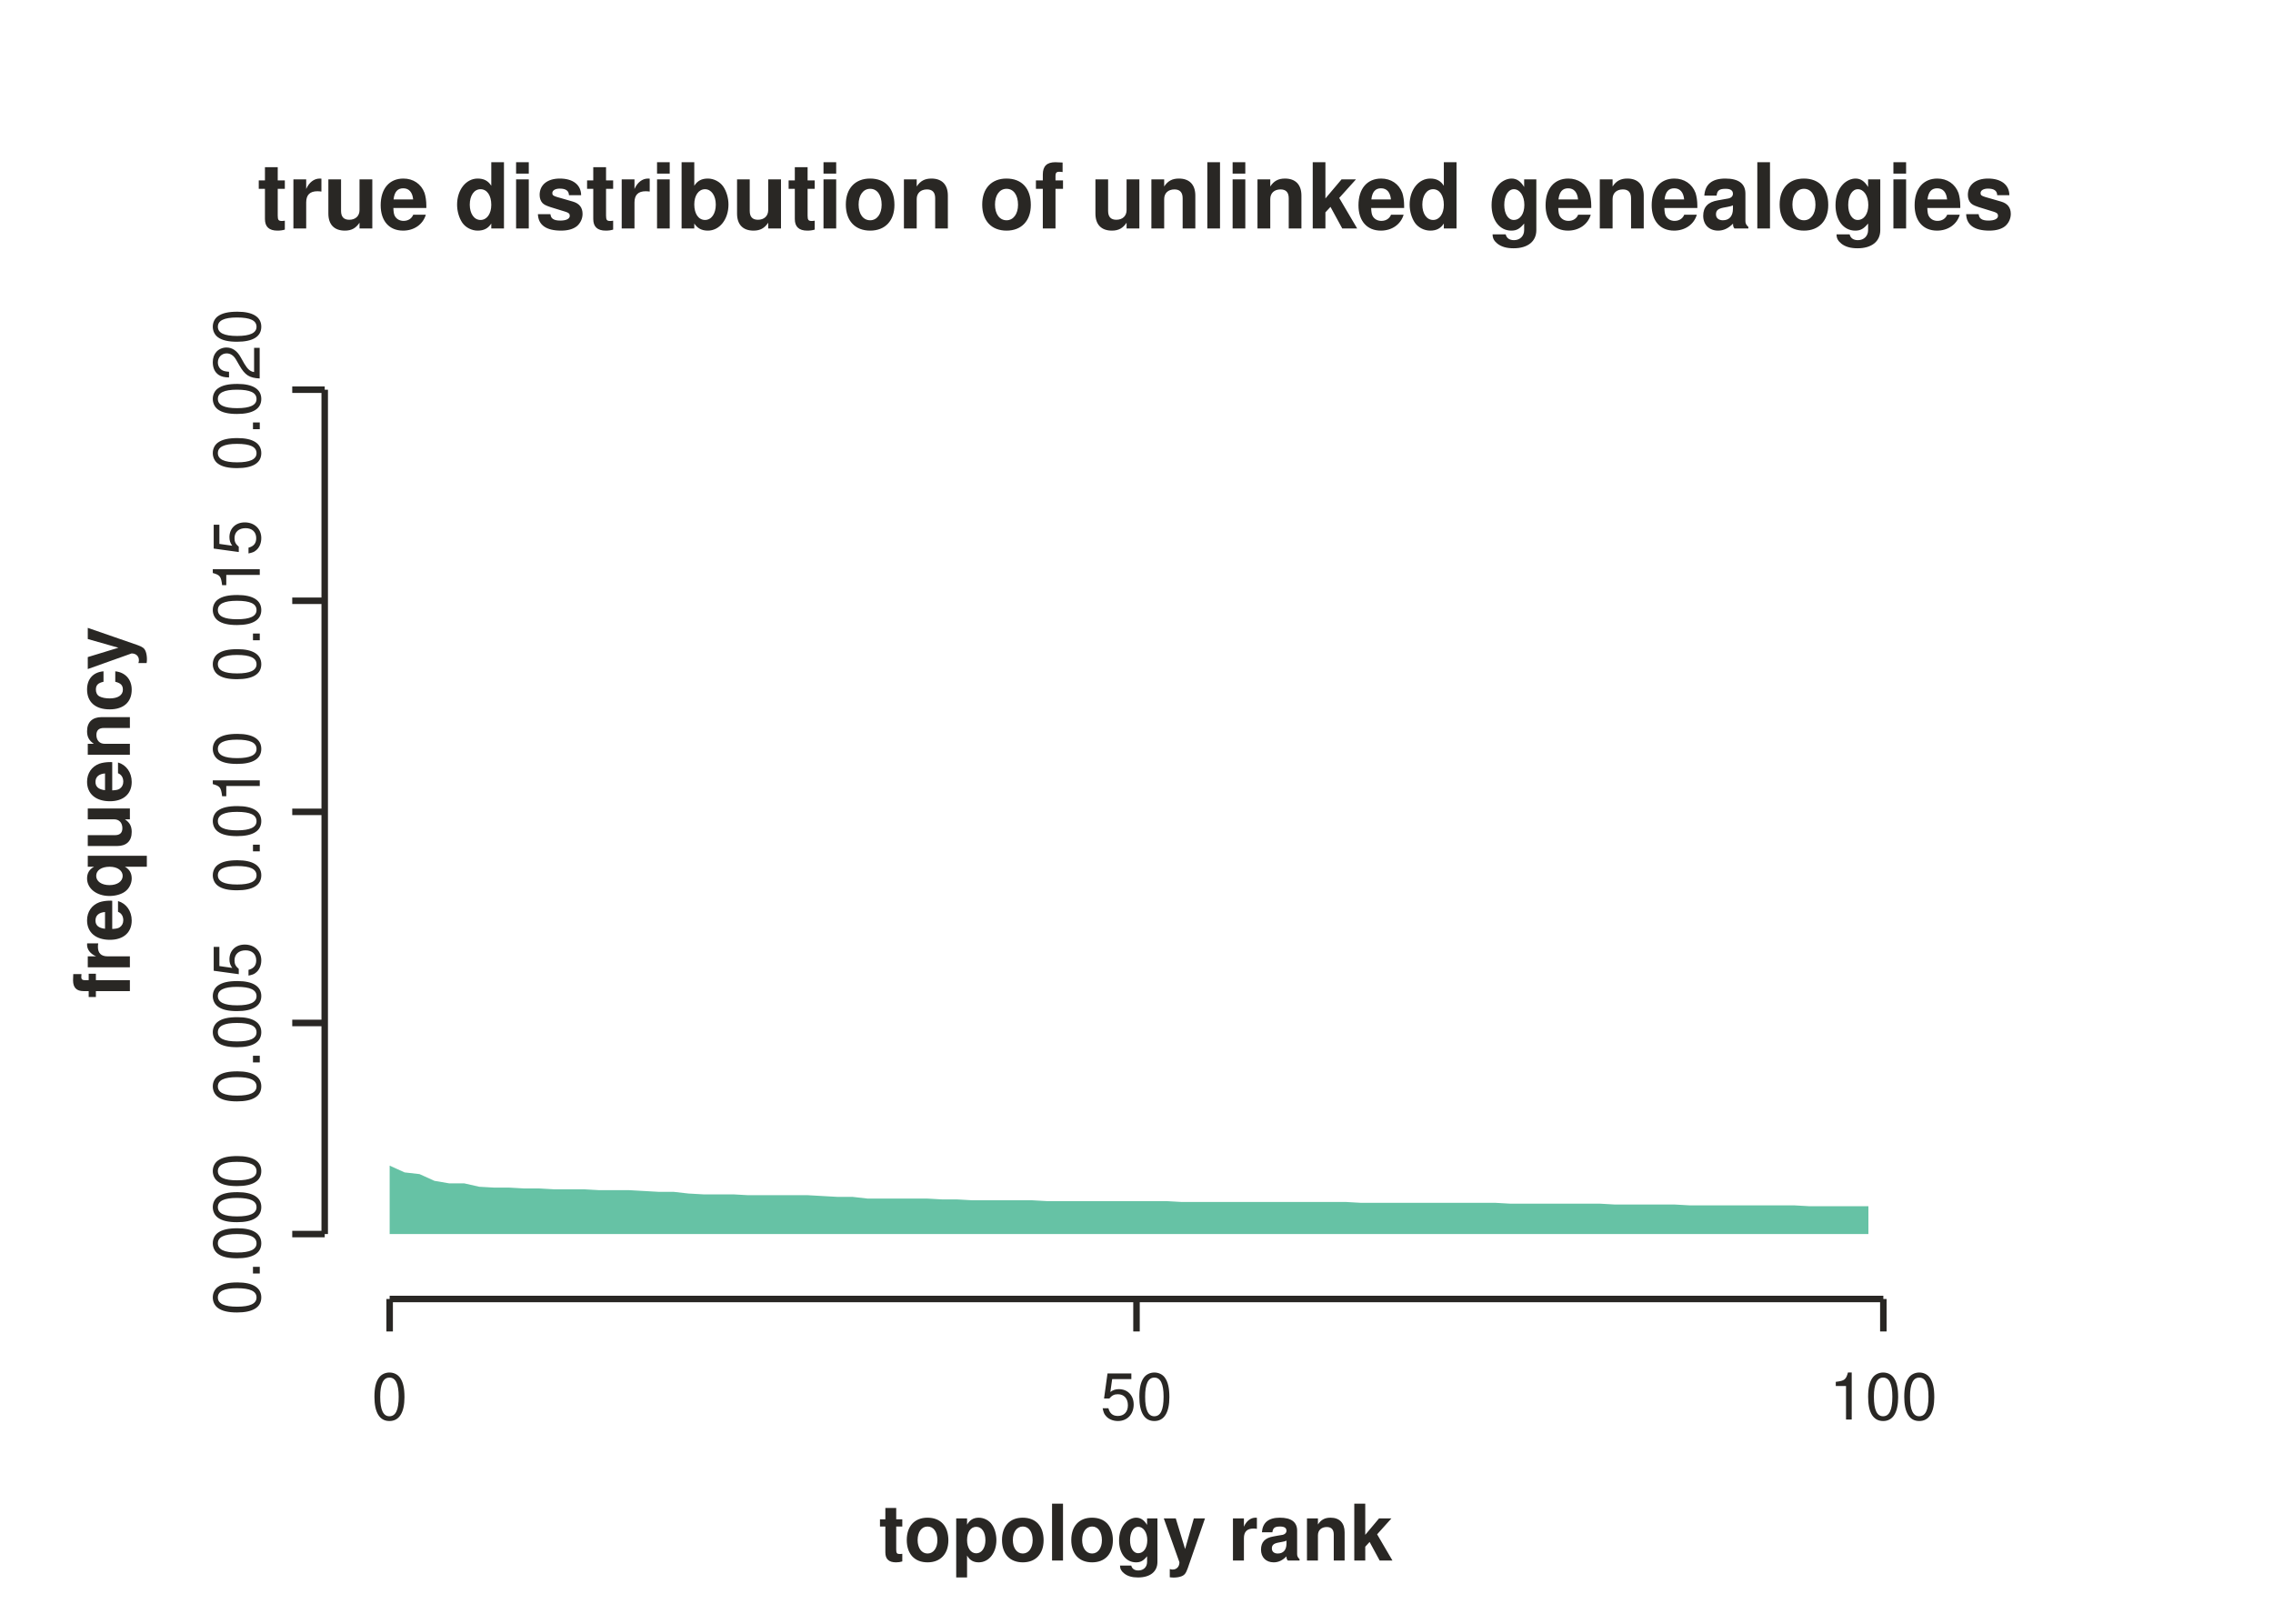
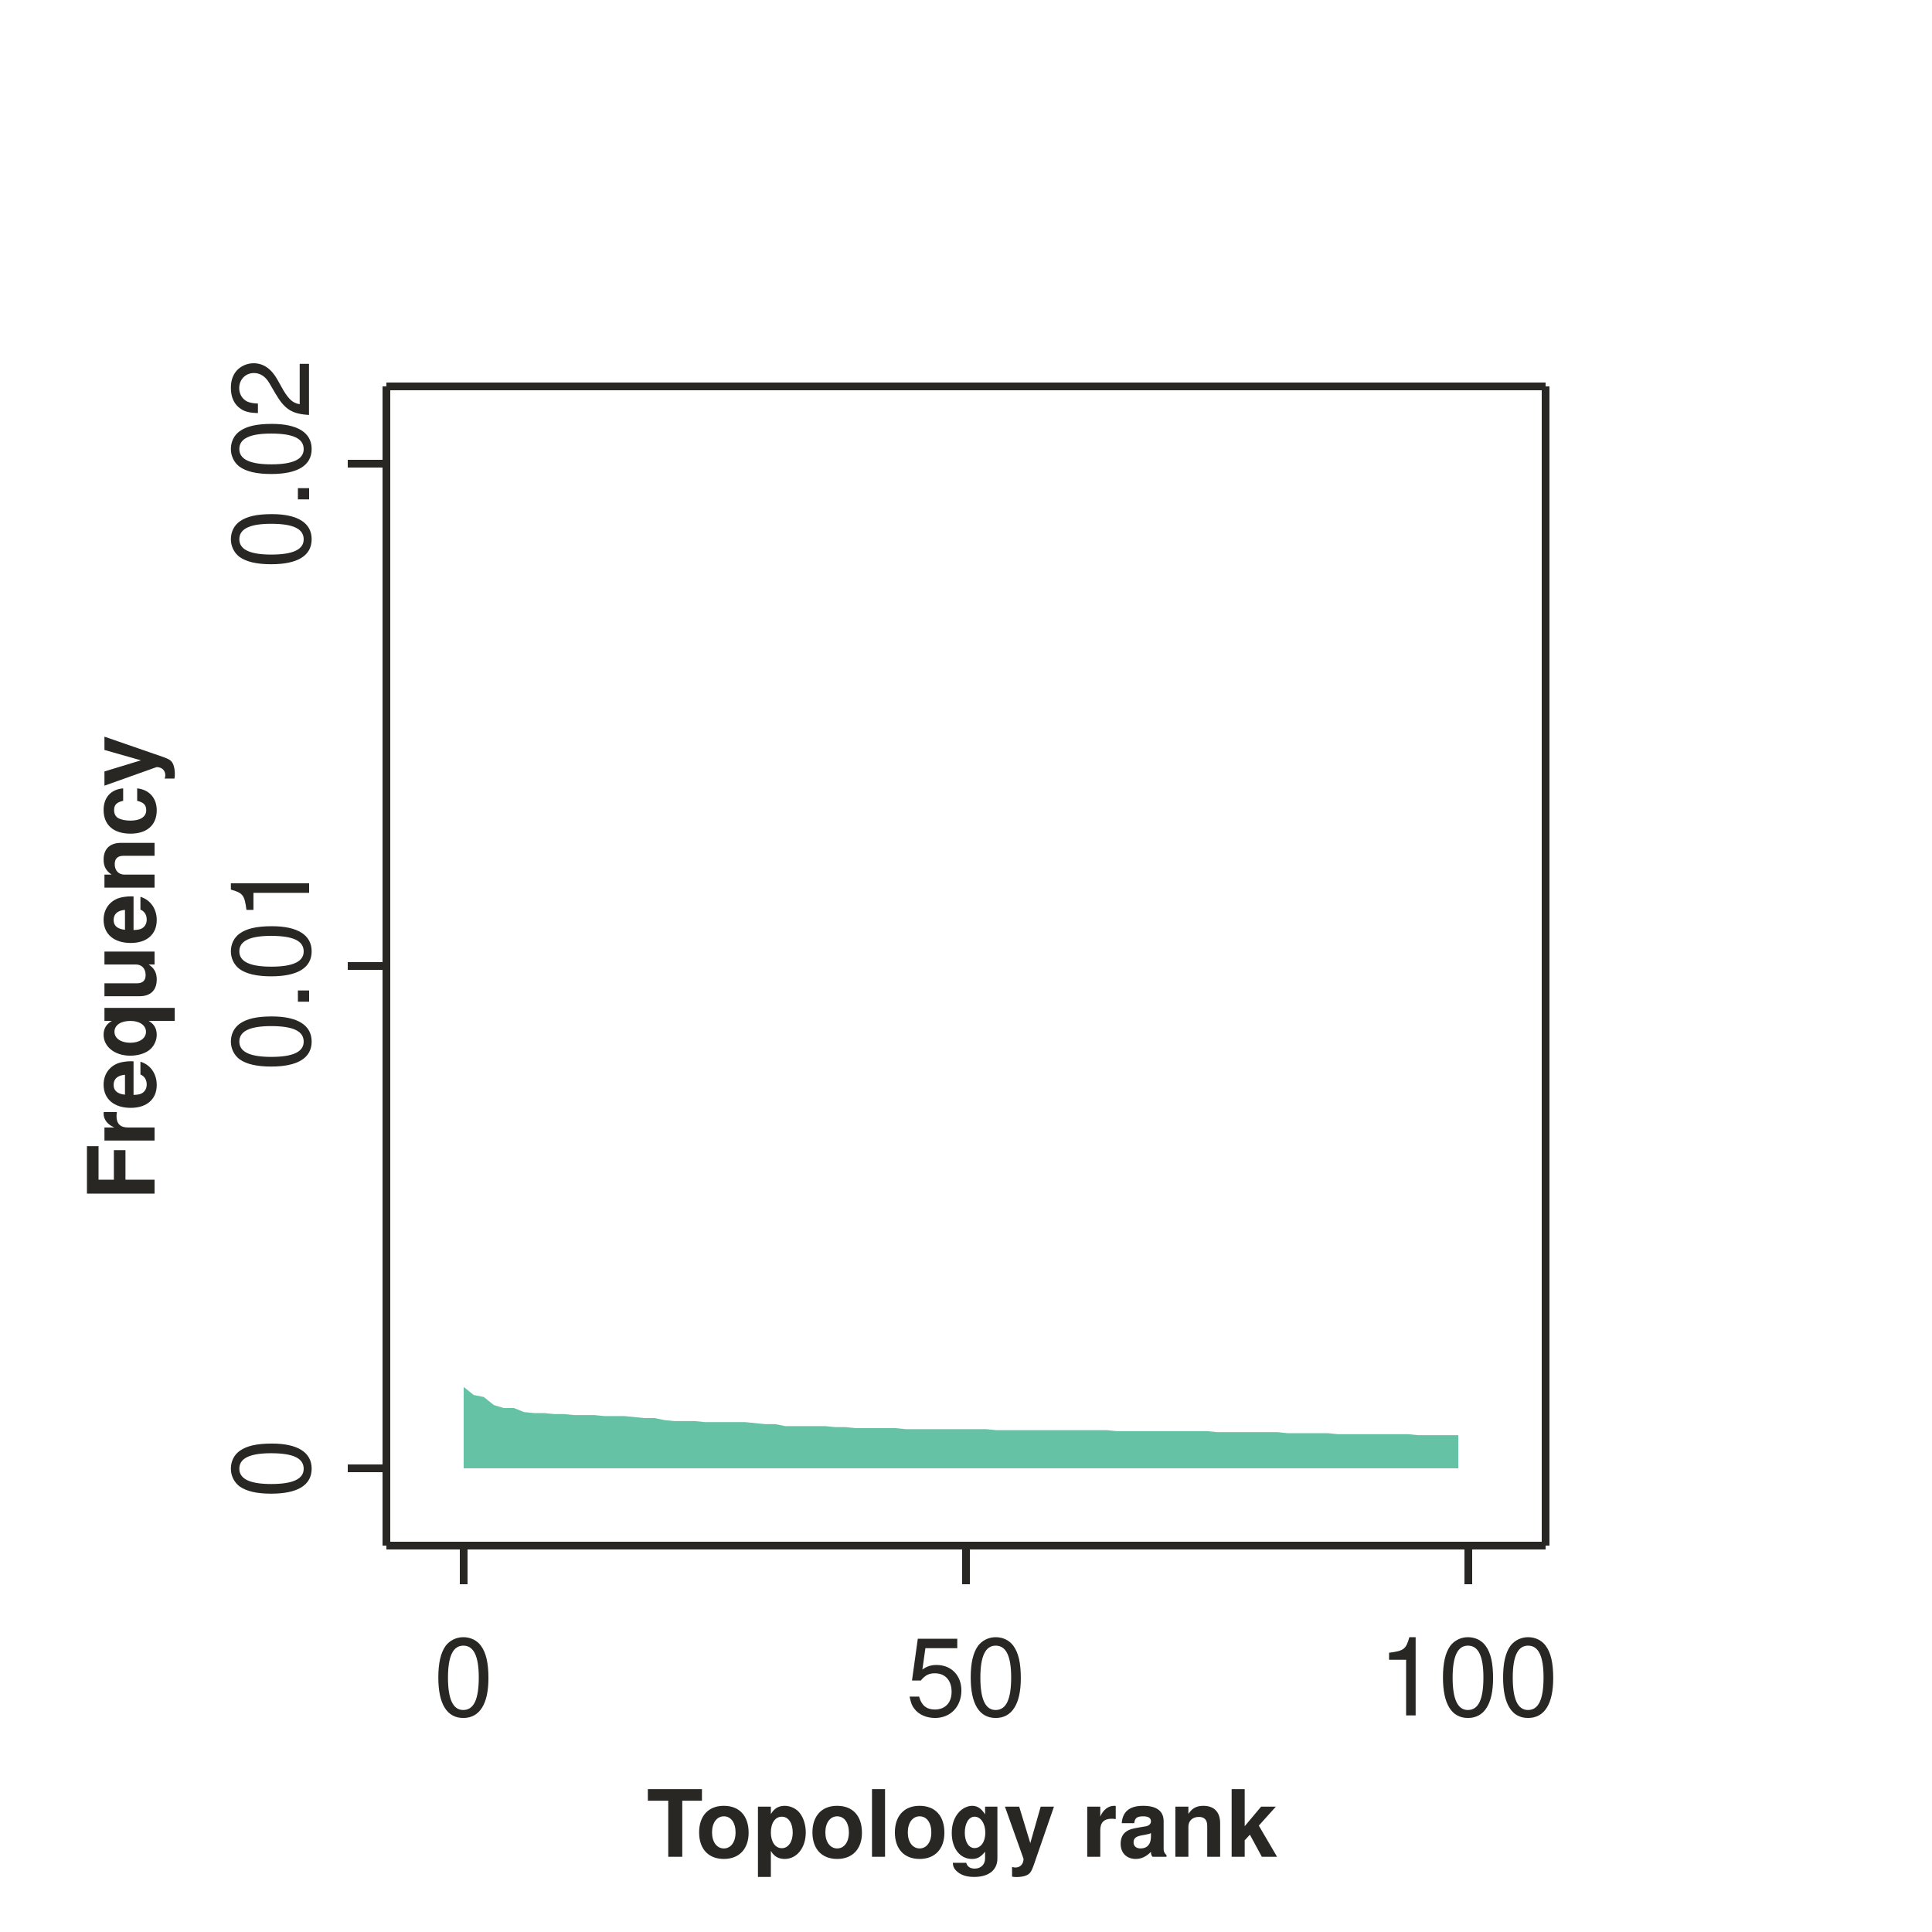
- <svg xmlns="http://www.w3.org/2000/svg" class="toyplot-canvas-Canvas" width="350.0px" height="250.0px" viewBox="0 0 350.0 250.0" preserveAspectRatio="xMidYMid meet" style="background-color:transparent;border-color:#292724;border-style:none;border-width:1.0;fill:rgb(16.1%,15.3%,14.1%);fill-opacity:1.0;font-family:Helvetica;font-size:12px;opacity:1.0;stroke:rgb(16.1%,15.3%,14.1%);stroke-opacity:1.0;stroke-width:1.0" id="t1cf12a94e38c43098fb66dc9f5d18a3b">
-   <g class="toyplot-coordinates-Cartesian" id="tf9ae51690be744caa9233a54173875c5">
-     <clipPath id="tfef3fe99cc9145b58c1dae82d8de1e3a">
-       <rect x="50.0" y="50.0" width="250.0" height="150.0" />
+ <svg xmlns="http://www.w3.org/2000/svg" class="toyplot-canvas-Canvas" width="250.0px" height="250.0px" viewBox="0 0 250.0 250.0" preserveAspectRatio="xMidYMid meet" style="background-color:transparent;border-color:#292724;border-style:none;border-width:1.0;fill:rgb(16.1%,15.3%,14.1%);fill-opacity:1.0;font-family:Helvetica;font-size:12px;opacity:1.0;stroke:rgb(16.1%,15.3%,14.1%);stroke-opacity:1.0;stroke-width:1.0" id="t3aaec47ac4a84e39a6600111e22c1d86">
+   <g class="toyplot-coordinates-Cartesian" id="t393ac5ad0db24a86b8313979fc046fc3">
+     <clipPath id="t16c1c385db5345c4aa0e012e3ca5868f">
+       <rect x="50.0" y="50.0" width="150.0" height="150.0" />
    </clipPath>
-     <g clip-path="url(#tfef3fe99cc9145b58c1dae82d8de1e3a)">
-       <g class="toyplot-mark-FillBoundaries" style="stroke:none" id="tdc7f45869dda4b86b92bb10b06f328ff">
-         <polygon points="60.0,190.0 62.3,190.0 64.6,190.0 66.9,190.0 69.2,190.0 71.5,190.0 73.8,190.0 76.1,190.0 78.4,190.0 80.7,190.0 83.0,190.0 85.3,190.0 87.6,190.0 89.9,190.0 92.2,190.0 94.5,190.0 96.8,190.0 99.1,190.0 101.4,190.0 103.7,190.0 106.0,190.0 108.3,190.0 110.6,190.0 112.9,190.0 115.2,190.0 117.5,190.0 119.8,190.0 122.1,190.0 124.4,190.0 126.7,190.0 129.0,190.0 131.3,190.0 133.6,190.0 135.9,190.0 138.2,190.0 140.5,190.0 142.8,190.0 145.1,190.0 147.4,190.0 149.7,190.0 152.0,190.0 154.3,190.0 156.6,190.0 158.9,190.0 161.2,190.0 163.5,190.0 165.8,190.0 168.1,190.0 170.4,190.0 172.7,190.0 175.0,190.0 177.3,190.0 179.6,190.0 181.9,190.0 184.2,190.0 186.5,190.0 188.8,190.0 191.1,190.0 193.4,190.0 195.7,190.0 198.0,190.0 200.3,190.0 202.6,190.0 204.9,190.0 207.2,190.0 209.5,190.0 211.8,190.0 214.1,190.0 216.4,190.0 218.7,190.0 221.0,190.0 223.3,190.0 225.6,190.0 227.9,190.0 230.2,190.0 232.5,190.0 234.8,190.0 237.1,190.0 239.4,190.0 241.7,190.0 244.0,190.0 246.3,190.0 248.6,190.0 250.9,190.0 253.2,190.0 255.5,190.0 257.8,190.0 260.1,190.0 262.4,190.0 264.7,190.0 267.0,190.0 269.3,190.0 271.6,190.0 273.9,190.0 276.2,190.0 278.5,190.0 280.8,190.0 283.1,190.0 285.4,190.0 287.7,190.0 287.7,185.71 285.4,185.71 283.1,185.71 280.8,185.71 278.5,185.71 276.2,185.58 273.9,185.58 271.6,185.58 269.3,185.58 267.0,185.58 264.7,185.58 262.4,185.58 260.1,185.58 257.8,185.45 255.5,185.45 253.2,185.45 250.9,185.45 248.6,185.45 246.3,185.32 244.0,185.32 241.7,185.32 239.4,185.32 237.1,185.32 234.8,185.32 232.5,185.32 230.2,185.19 227.9,185.19 225.6,185.19 223.3,185.19 221.0,185.19 218.7,185.19 216.4,185.19 214.1,185.19 211.8,185.19 209.5,185.19 207.2,185.06 204.9,185.06 202.6,185.06 200.3,185.06 198.0,185.06 195.7,185.06 193.4,185.06 191.1,185.06 188.8,185.06 186.5,185.06 184.2,185.06 181.9,185.06 179.6,184.93 177.3,184.93 175.0,184.93 172.7,184.93 170.4,184.93 168.1,184.93 165.8,184.93 163.5,184.93 161.2,184.93 158.9,184.8 156.6,184.8 154.3,184.8 152.0,184.8 149.7,184.8 147.4,184.67 145.1,184.67 142.8,184.54 140.5,184.54 138.2,184.54 135.9,184.54 133.6,184.54 131.3,184.28 129.0,184.28 126.7,184.15 124.4,184.02 122.1,184.02 119.8,184.02 117.5,184.02 115.2,184.02 112.9,183.89 110.6,183.89 108.3,183.89 106.0,183.76 103.7,183.5 101.4,183.5 99.1,183.37 96.8,183.24 94.5,183.24 92.2,183.24 89.9,183.11 87.6,183.11 85.3,183.11 83.0,182.98 80.7,182.98 78.4,182.85 76.1,182.85 73.8,182.72 71.5,182.2 69.2,182.2 66.9,181.81 64.6,180.77 62.3,180.51 60.0,179.47" style="fill:rgb(40%,76.1%,64.7%);fill-opacity:1.0;opacity:1.0;stroke:none" />
+     <g clip-path="url(#t16c1c385db5345c4aa0e012e3ca5868f)">
+       <g class="toyplot-mark-FillBoundaries" style="stroke:none" id="tf55d48a54abc4e2abbf5d46965ac94c3">
+         <polygon points="60.0,190.0 61.3,190.0 62.6,190.0 63.9,190.0 65.2,190.0 66.5,190.0 67.8,190.0 69.1,190.0 70.4,190.0 71.7,190.0 73.0,190.0 74.3,190.0 75.6,190.0 76.9,190.0 78.2,190.0 79.5,190.0 80.8,190.0 82.1,190.0 83.4,190.0 84.7,190.0 86.0,190.0 87.3,190.0 88.6,190.0 89.9,190.0 91.2,190.0 92.5,190.0 93.8,190.0 95.1,190.0 96.4,190.0 97.7,190.0 99.0,190.0 100.3,190.0 101.6,190.0 102.9,190.0 104.2,190.0 105.5,190.0 106.8,190.0 108.1,190.0 109.4,190.0 110.7,190.0 112.0,190.0 113.3,190.0 114.6,190.0 115.9,190.0 117.2,190.0 118.5,190.0 119.8,190.0 121.1,190.0 122.4,190.0 123.7,190.0 125.0,190.0 126.3,190.0 127.6,190.0 128.9,190.0 130.2,190.0 131.5,190.0 132.8,190.0 134.1,190.0 135.4,190.0 136.7,190.0 138.0,190.0 139.3,190.0 140.6,190.0 141.9,190.0 143.2,190.0 144.5,190.0 145.8,190.0 147.1,190.0 148.4,190.0 149.7,190.0 151.0,190.0 152.3,190.0 153.6,190.0 154.9,190.0 156.2,190.0 157.5,190.0 158.8,190.0 160.1,190.0 161.4,190.0 162.7,190.0 164.0,190.0 165.3,190.0 166.6,190.0 167.9,190.0 169.2,190.0 170.5,190.0 171.8,190.0 173.1,190.0 174.4,190.0 175.7,190.0 177.0,190.0 178.3,190.0 179.6,190.0 180.9,190.0 182.2,190.0 183.5,190.0 184.8,190.0 186.1,190.0 187.4,190.0 188.7,190.0 188.7,185.71 187.4,185.71 186.1,185.71 184.8,185.71 183.5,185.71 182.2,185.58 180.9,185.58 179.6,185.58 178.3,185.58 177.0,185.58 175.7,185.58 174.4,185.58 173.1,185.58 171.8,185.45 170.5,185.45 169.2,185.45 167.9,185.45 166.6,185.45 165.3,185.32 164.0,185.32 162.7,185.32 161.4,185.32 160.1,185.32 158.8,185.32 157.5,185.32 156.2,185.19 154.9,185.19 153.6,185.19 152.3,185.19 151.0,185.19 149.7,185.19 148.4,185.19 147.1,185.19 145.8,185.19 144.5,185.19 143.2,185.06 141.9,185.06 140.6,185.06 139.3,185.06 138.0,185.06 136.7,185.06 135.4,185.06 134.1,185.06 132.8,185.06 131.5,185.06 130.2,185.06 128.9,185.06 127.6,184.93 126.3,184.93 125.0,184.93 123.7,184.93 122.4,184.93 121.1,184.93 119.8,184.93 118.5,184.93 117.2,184.93 115.9,184.8 114.6,184.8 113.3,184.8 112.0,184.8 110.7,184.8 109.4,184.67 108.1,184.67 106.8,184.54 105.5,184.54 104.2,184.54 102.9,184.54 101.6,184.54 100.3,184.28 99.0,184.28 97.7,184.15 96.4,184.02 95.1,184.02 93.8,184.02 92.5,184.02 91.2,184.02 89.9,183.89 88.6,183.89 87.3,183.89 86.0,183.76 84.7,183.5 83.4,183.5 82.1,183.37 80.8,183.24 79.5,183.24 78.2,183.24 76.9,183.11 75.6,183.11 74.3,183.11 73.0,182.98 71.7,182.98 70.4,182.85 69.1,182.85 67.8,182.72 66.5,182.2 65.2,182.2 63.9,181.81 62.6,180.77 61.3,180.51 60.0,179.47" style="fill:rgb(40%,76.1%,64.7%);fill-opacity:1.0;opacity:1.0;stroke:none" />
      </g>
    </g>
-     <g class="toyplot-coordinates-Axis" id="ta1937e43baa84741ae054327bc5a8642" transform="translate(60.0,190.0)translate(0,10.0)">
-       <line x1="0" y1="0" x2="230.0" y2="0" style="" />
+     <g class="toyplot-coordinates-Axis" id="t02077e137723492090cb034b58bac0de" transform="translate(60.0,190.0)translate(0,10.0)">
+       <line x1="0" y1="0" x2="130.0" y2="0" style="" />
      <g>
        <line x1="0.0" y1="5.0" x2="0.0" y2="0" style="" />
-         <line x1="115.0" y1="5.0" x2="115.0" y2="0" style="" />
-         <line x1="230.0" y1="5.0" x2="230.0" y2="0" style="" />
+         <line x1="65.0" y1="5.0" x2="65.0" y2="0" style="" />
+         <line x1="130.0" y1="5.0" x2="130.0" y2="0" style="" />
      </g>
      <g>
        <g transform="translate(0.0,10.0)">
-           <text x="-2.78" y="8.555" style="fill:rgb(16.1%,15.3%,14.1%);fill-opacity:1.0;font-family:helvetica;font-size:10.0px;font-weight:normal;stroke:none;vertical-align:baseline;white-space:pre">0</text>
+           <text x="-3.892" y="11.977" style="fill:rgb(16.1%,15.3%,14.1%);fill-opacity:1.0;font-family:helvetica;font-size:14.0px;font-weight:normal;stroke:none;vertical-align:baseline;white-space:pre">0</text>
        </g>
-         <g transform="translate(115.0,10.0)">
-           <text x="-5.56" y="8.555" style="fill:rgb(16.1%,15.3%,14.1%);fill-opacity:1.0;font-family:helvetica;font-size:10.0px;font-weight:normal;stroke:none;vertical-align:baseline;white-space:pre">50</text>
+         <g transform="translate(65.0,10.0)">
+           <text x="-7.784" y="11.977" style="fill:rgb(16.1%,15.3%,14.1%);fill-opacity:1.0;font-family:helvetica;font-size:14.0px;font-weight:normal;stroke:none;vertical-align:baseline;white-space:pre">50</text>
        </g>
-         <g transform="translate(230.0,10.0)">
-           <text x="-8.34" y="8.555" style="fill:rgb(16.1%,15.3%,14.1%);fill-opacity:1.0;font-family:helvetica;font-size:10.0px;font-weight:normal;stroke:none;vertical-align:baseline;white-space:pre">100</text>
+         <g transform="translate(130.0,10.0)">
+           <text x="-11.676" y="11.977" style="fill:rgb(16.1%,15.3%,14.1%);fill-opacity:1.0;font-family:helvetica;font-size:14.0px;font-weight:normal;stroke:none;vertical-align:baseline;white-space:pre">100</text>
        </g>
      </g>
-       <g transform="translate(115.0,30.0)">
-         <text x="-39.672" y="10.266" style="fill:rgb(16.1%,15.3%,14.1%);fill-opacity:1.0;font-family:helvetica;font-size:12.0px;font-weight:bold;stroke:none;vertical-align:baseline;white-space:pre">topology rank</text>
+       <g transform="translate(65.0,30.0)">
+         <text x="-41.34" y="10.266" style="fill:rgb(16.1%,15.3%,14.1%);fill-opacity:1.0;font-family:helvetica;font-size:12.0px;font-weight:bold;stroke:none;vertical-align:baseline;white-space:pre">Topology rank</text>
      </g>
      <g class="toyplot-coordinates-Axis-coordinates" style="visibility:hidden" transform="">
        <line x1="0" x2="0" y1="-5.0" y2="7.5" style="stroke:rgb(43.9%,50.2%,56.5%);stroke-opacity:1.0;stroke-width:1.0" />
        <text x="0" y="-10.0" style="alignment-baseline:alphabetic;fill:rgb(43.9%,50.2%,56.5%);fill-opacity:1.0;font-size:10px;font-weight:normal;stroke:none;text-anchor:middle" />
      </g>
    </g>
-     <g class="toyplot-coordinates-Axis" id="t1654c2ce0295479bbd95b17cfb0601c6" transform="translate(60.0,190.0)rotate(-90.0)translate(0,-10.0)">
+     <g class="toyplot-coordinates-Axis" id="t107ee6c422c348e3a47af40e556e3362" transform="translate(60.0,190.0)rotate(-90.0)translate(0,-10.0)">
      <line x1="0" y1="0" x2="130.0" y2="0" style="" />
      <g>
        <line x1="0.0" y1="-5.0" x2="0.0" y2="0" style="" />
-         <line x1="32.5" y1="-5.0" x2="32.5" y2="0" style="" />
        <line x1="65.0" y1="-5.0" x2="65.0" y2="0" style="" />
-         <line x1="97.5" y1="-5.0" x2="97.5" y2="0" style="" />
        <line x1="130.0" y1="-5.0" x2="130.0" y2="0" style="" />
      </g>
      <g>
        <g transform="translate(0.0,-10.0)">
-           <text x="-12.51" y="-4.440892098500626e-16" style="fill:rgb(16.1%,15.3%,14.1%);fill-opacity:1.0;font-family:helvetica;font-size:10.0px;font-weight:normal;stroke:none;vertical-align:baseline;white-space:pre">0.000</text>
-         </g>
-         <g transform="translate(32.5,-10.0)">
-           <text x="-12.51" y="-4.440892098500626e-16" style="fill:rgb(16.1%,15.3%,14.1%);fill-opacity:1.0;font-family:helvetica;font-size:10.0px;font-weight:normal;stroke:none;vertical-align:baseline;white-space:pre">0.005</text>
+           <text x="-3.892" y="0.0" style="fill:rgb(16.1%,15.3%,14.1%);fill-opacity:1.0;font-family:helvetica;font-size:14.0px;font-weight:normal;stroke:none;vertical-align:baseline;white-space:pre">0</text>
        </g>
        <g transform="translate(65.0,-10.0)">
-           <text x="-12.51" y="-4.440892098500626e-16" style="fill:rgb(16.1%,15.3%,14.1%);fill-opacity:1.0;font-family:helvetica;font-size:10.0px;font-weight:normal;stroke:none;vertical-align:baseline;white-space:pre">0.010</text>
-         </g>
-         <g transform="translate(97.5,-10.0)">
-           <text x="-12.51" y="-4.440892098500626e-16" style="fill:rgb(16.1%,15.3%,14.1%);fill-opacity:1.0;font-family:helvetica;font-size:10.0px;font-weight:normal;stroke:none;vertical-align:baseline;white-space:pre">0.015</text>
+           <text x="-13.622" y="0.0" style="fill:rgb(16.1%,15.3%,14.1%);fill-opacity:1.0;font-family:helvetica;font-size:14.0px;font-weight:normal;stroke:none;vertical-align:baseline;white-space:pre">0.01</text>
        </g>
        <g transform="translate(130.0,-10.0)">
-           <text x="-12.51" y="-4.440892098500626e-16" style="fill:rgb(16.1%,15.3%,14.1%);fill-opacity:1.0;font-family:helvetica;font-size:10.0px;font-weight:normal;stroke:none;vertical-align:baseline;white-space:pre">0.020</text>
+           <text x="-13.622" y="0.0" style="fill:rgb(16.1%,15.3%,14.1%);fill-opacity:1.0;font-family:helvetica;font-size:14.0px;font-weight:normal;stroke:none;vertical-align:baseline;white-space:pre">0.02</text>
        </g>
      </g>
      <g transform="translate(65.0,-30.0)">
-         <text x="-28.674" y="0.0" style="fill:rgb(16.1%,15.3%,14.1%);fill-opacity:1.0;font-family:helvetica;font-size:12.0px;font-weight:bold;stroke:none;vertical-align:baseline;white-space:pre">frequency</text>
+         <text x="-30.342" y="0.0" style="fill:rgb(16.1%,15.3%,14.1%);fill-opacity:1.0;font-family:helvetica;font-size:12.0px;font-weight:bold;stroke:none;vertical-align:baseline;white-space:pre">Frequency</text>
      </g>
      <g class="toyplot-coordinates-Axis-coordinates" style="visibility:hidden" transform="">
        <line x1="0" x2="0" y1="5.0" y2="-7.5" style="stroke:rgb(43.9%,50.2%,56.5%);stroke-opacity:1.0;stroke-width:1.0" />
        <text x="0" y="10.0" style="alignment-baseline:hanging;fill:rgb(43.9%,50.2%,56.5%);fill-opacity:1.0;font-size:10px;font-weight:normal;stroke:none;text-anchor:middle" />
      </g>
    </g>
-     <g transform="translate(175.0,40.0)">
-       <text x="-135.359" y="-4.823" style="fill:rgb(16.1%,15.3%,14.1%);fill-opacity:1.0;font-family:helvetica;font-size:14.0px;font-weight:bold;stroke:none;vertical-align:baseline;white-space:pre">true distribution of unlinked genealogies</text>
+   </g>
+   <g class="toyplot-coordinates-Cartesian" id="t8cf9da58719d45b99425f3f793cc9d76">
+     <clipPath id="tb4abaf5bf0e2443c81bc6889beaec25e">
+       <rect x="50.0" y="40.0" width="150.0" height="170.0" />
+     </clipPath>
+     <g clip-path="url(#tb4abaf5bf0e2443c81bc6889beaec25e)" />
+     <g class="toyplot-coordinates-Axis" id="t7fe9f3906b3a4e7b9ca5e6760ebc8f7a" transform="translate(190.0,200.0)rotate(-90.0)translate(0,10.0)">
+       <line x1="0" y1="0" x2="150.0" y2="0" style="" />
+       <g class="toyplot-coordinates-Axis-coordinates" style="visibility:hidden" transform="">
+         <line x1="0" x2="0" y1="-3.0" y2="4.5" style="stroke:rgb(43.9%,50.2%,56.5%);stroke-opacity:1.0;stroke-width:1.0" />
+         <text x="0" y="-6" style="alignment-baseline:alphabetic;fill:rgb(43.9%,50.2%,56.5%);fill-opacity:1.0;font-size:10px;font-weight:normal;stroke:none;text-anchor:middle" />
+       </g>
+     </g>
+   </g>
+   <g class="toyplot-coordinates-Cartesian" id="t2723b3c7f407458bba2676f28e8d7e98">
+     <clipPath id="t754093a9ab794f92a24e72ff6e8541f9">
+       <rect x="50.0" y="40.0" width="150.0" height="170.0" />
+     </clipPath>
+     <g clip-path="url(#t754093a9ab794f92a24e72ff6e8541f9)" />
+     <g class="toyplot-coordinates-Axis" id="t209f672f37ec48e1be24836cc809a0f6" transform="translate(60.0,200.0)rotate(-90.0)translate(0,-10.0)">
+       <line x1="0" y1="0" x2="150.0" y2="0" style="" />
+       <g class="toyplot-coordinates-Axis-coordinates" style="visibility:hidden" transform="">
+         <line x1="0" x2="0" y1="3.0" y2="-4.5" style="stroke:rgb(43.9%,50.2%,56.5%);stroke-opacity:1.0;stroke-width:1.0" />
+         <text x="0" y="6" style="alignment-baseline:hanging;fill:rgb(43.9%,50.2%,56.5%);fill-opacity:1.0;font-size:10px;font-weight:normal;stroke:none;text-anchor:middle" />
+       </g>
+     </g>
+   </g>
+   <g class="toyplot-coordinates-Cartesian" id="tdfa6680b69f645f78f281287c733ed49">
+     <clipPath id="tdda71064cfde4aa39f14fcd2c7fa631a">
+       <rect x="40.0" y="50.0" width="170.0" height="150.0" />
+     </clipPath>
+     <g clip-path="url(#tdda71064cfde4aa39f14fcd2c7fa631a)" />
+     <g class="toyplot-coordinates-Axis" id="ta2e8d0264b4a4e59a8eafb0a5f4494be" transform="translate(50.0,60.0)translate(0,-10.0)">
+       <line x1="0" y1="0" x2="150.0" y2="0" style="" />
+       <g class="toyplot-coordinates-Axis-coordinates" style="visibility:hidden" transform="">
+         <line x1="0" x2="0" y1="3.0" y2="-4.5" style="stroke:rgb(43.9%,50.2%,56.5%);stroke-opacity:1.0;stroke-width:1.0" />
+         <text x="0" y="6" style="alignment-baseline:hanging;fill:rgb(43.9%,50.2%,56.5%);fill-opacity:1.0;font-size:10px;font-weight:normal;stroke:none;text-anchor:middle" />
+       </g>
+     </g>
+   </g>
+   <g class="toyplot-coordinates-Cartesian" id="t1ca195b1cb5544bebe1966c888fd26aa">
+     <clipPath id="td6e5371b2ece4e969a34f620473ca438">
+       <rect x="40.0" y="50.0" width="170.0" height="150.0" />
+     </clipPath>
+     <g clip-path="url(#td6e5371b2ece4e969a34f620473ca438)" />
+     <g class="toyplot-coordinates-Axis" id="t128e191d54b846d3beaaca81bd51758d" transform="translate(50.0,190.0)translate(0,10.0)">
+       <line x1="0" y1="0" x2="150.0" y2="0" style="" />
+       <g class="toyplot-coordinates-Axis-coordinates" style="visibility:hidden" transform="">
+         <line x1="0" x2="0" y1="-3.0" y2="4.5" style="stroke:rgb(43.9%,50.2%,56.5%);stroke-opacity:1.0;stroke-width:1.0" />
+         <text x="0" y="-6" style="alignment-baseline:alphabetic;fill:rgb(43.9%,50.2%,56.5%);fill-opacity:1.0;font-size:10px;font-weight:normal;stroke:none;text-anchor:middle" />
+       </g>
    </g>
  </g>
</svg>
